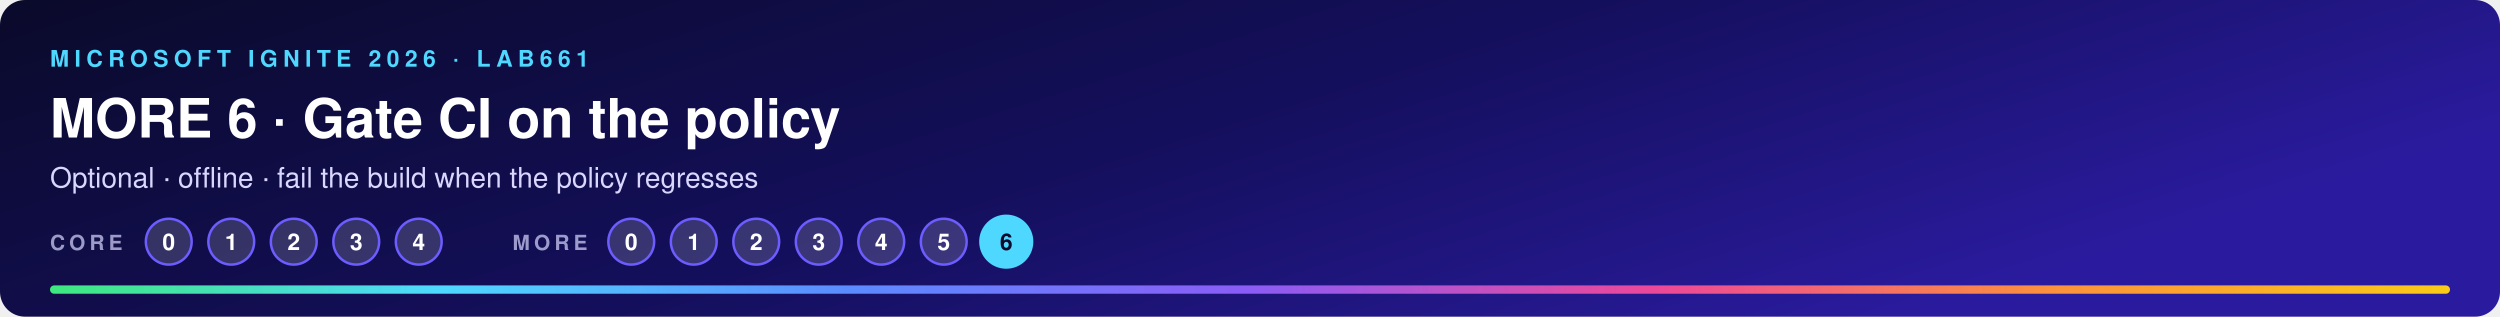
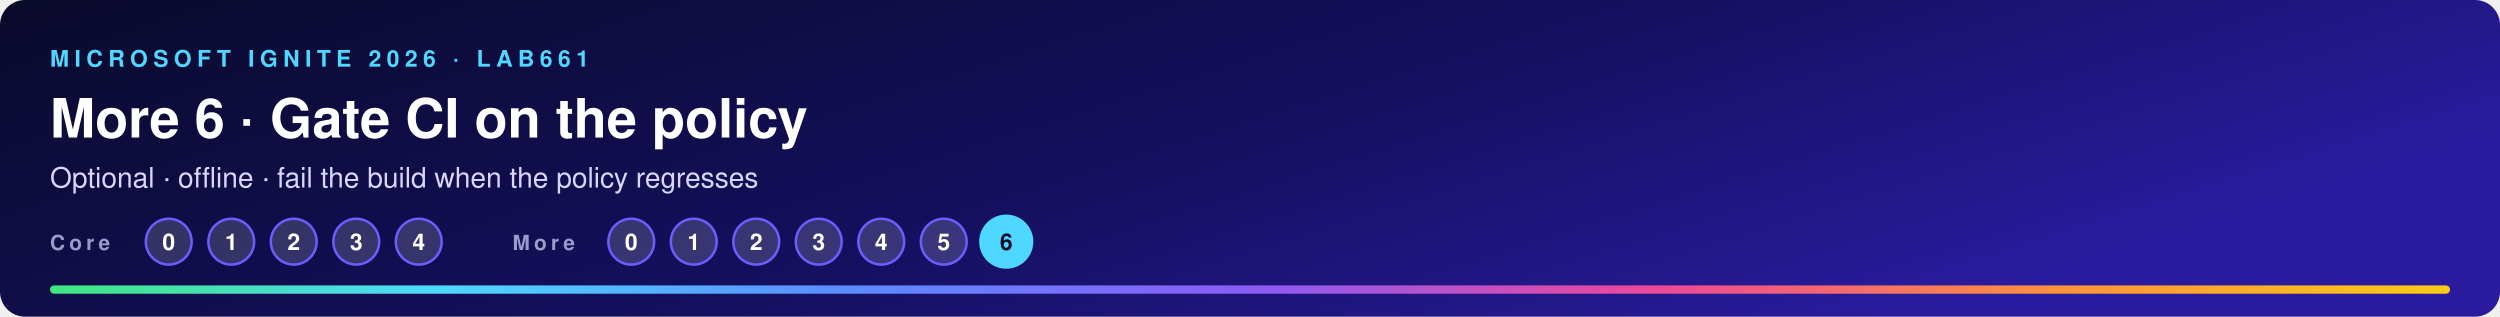
- <svg xmlns="http://www.w3.org/2000/svg" width="1200" height="152" viewBox="0 0 1200 152" role="img" aria-label="MORE 6 · Gate CI on the policy">
+ <svg xmlns="http://www.w3.org/2000/svg" width="1200" height="152" viewBox="0 0 1200 152" role="img" aria-label="More 6 · Gate CI on the policy">
  <defs>
    <linearGradient id="bg" x1="0" y1="0" x2="1" y2="0.4">
      <stop offset="0" stop-color="#0a0a2a" />
      <stop offset="0.55" stop-color="#140f5c" />
      <stop offset="1" stop-color="#2a1b9e" />
    </linearGradient>
    <linearGradient id="bar" x1="0" y1="0" x2="1" y2="0">
      <stop offset="0.000" stop-color="#3ee87a" />
      <stop offset="0.167" stop-color="#4fd8ff" />
      <stop offset="0.333" stop-color="#5b8cff" />
      <stop offset="0.500" stop-color="#8b5cf6" />
      <stop offset="0.667" stop-color="#ec4899" />
      <stop offset="0.833" stop-color="#fb923c" />
      <stop offset="1.000" stop-color="#facc15" />
    </linearGradient>
  </defs>
  <rect width="1200" height="152" rx="12" fill="url(#bg)" />
  <text x="24" y="32" font-family="Segoe UI, Helvetica Neue, Helvetica, Arial, sans-serif" font-size="11" font-weight="700" letter-spacing="2.6" fill="#4fd8ff">MICROSOFT IGNITE 2026  ·  LAB661</text>
-   <text x="24" y="66" font-family="Segoe UI, Helvetica Neue, Helvetica, Arial, sans-serif" font-size="26" font-weight="700" fill="#ffffff">MORE 6 · Gate CI on the policy</text>
+   <text x="24" y="66" font-family="Segoe UI, Helvetica Neue, Helvetica, Arial, sans-serif" font-size="26" font-weight="700" fill="#ffffff">More 6 · Gate CI on the policy</text>
  <text x="24" y="90" font-family="Segoe UI, Helvetica Neue, Helvetica, Arial, sans-serif" font-size="13.5" fill="#d9d6ff">Optional · offline · fail the build when the policy regresses</text>
-   <text x="24" y="120" font-family="Segoe UI, Helvetica Neue, Helvetica, Arial, sans-serif" font-size="10" font-weight="700" letter-spacing="2" fill="#d9d6ff" fill-opacity="0.7">CORE</text>
+   <text x="24" y="120" font-family="Segoe UI, Helvetica Neue, Helvetica, Arial, sans-serif" font-size="10" font-weight="700" letter-spacing="2" fill="#d9d6ff" fill-opacity="0.7">Core</text>
  <circle cx="81" cy="116" r="11" fill="#ffffff" fill-opacity="0.16" stroke="#6d5cff" stroke-width="1.2" />
  <text x="81" y="120" text-anchor="middle" font-family="Segoe UI, Helvetica Neue, Helvetica, Arial, sans-serif" font-size="11" font-weight="700" fill="#ffffff">0</text>
  <circle cx="111" cy="116" r="11" fill="#ffffff" fill-opacity="0.16" stroke="#6d5cff" stroke-width="1.2" />
  <text x="111" y="120" text-anchor="middle" font-family="Segoe UI, Helvetica Neue, Helvetica, Arial, sans-serif" font-size="11" font-weight="700" fill="#ffffff">1</text>
  <circle cx="141" cy="116" r="11" fill="#ffffff" fill-opacity="0.16" stroke="#6d5cff" stroke-width="1.2" />
  <text x="141" y="120" text-anchor="middle" font-family="Segoe UI, Helvetica Neue, Helvetica, Arial, sans-serif" font-size="11" font-weight="700" fill="#ffffff">2</text>
  <circle cx="171" cy="116" r="11" fill="#ffffff" fill-opacity="0.16" stroke="#6d5cff" stroke-width="1.2" />
  <text x="171" y="120" text-anchor="middle" font-family="Segoe UI, Helvetica Neue, Helvetica, Arial, sans-serif" font-size="11" font-weight="700" fill="#ffffff">3</text>
  <circle cx="201" cy="116" r="11" fill="#ffffff" fill-opacity="0.16" stroke="#6d5cff" stroke-width="1.2" />
  <text x="201" y="120" text-anchor="middle" font-family="Segoe UI, Helvetica Neue, Helvetica, Arial, sans-serif" font-size="11" font-weight="700" fill="#ffffff">4</text>
-   <text x="246" y="120" font-family="Segoe UI, Helvetica Neue, Helvetica, Arial, sans-serif" font-size="10" font-weight="700" letter-spacing="2" fill="#d9d6ff" fill-opacity="0.7">MORE</text>
+   <text x="246" y="120" font-family="Segoe UI, Helvetica Neue, Helvetica, Arial, sans-serif" font-size="10" font-weight="700" letter-spacing="2" fill="#d9d6ff" fill-opacity="0.7">More</text>
  <circle cx="303" cy="116" r="11" fill="#ffffff" fill-opacity="0.16" stroke="#6d5cff" stroke-width="1.2" />
  <text x="303" y="120" text-anchor="middle" font-family="Segoe UI, Helvetica Neue, Helvetica, Arial, sans-serif" font-size="11" font-weight="700" fill="#ffffff">0</text>
  <circle cx="333" cy="116" r="11" fill="#ffffff" fill-opacity="0.16" stroke="#6d5cff" stroke-width="1.2" />
  <text x="333" y="120" text-anchor="middle" font-family="Segoe UI, Helvetica Neue, Helvetica, Arial, sans-serif" font-size="11" font-weight="700" fill="#ffffff">1</text>
  <circle cx="363" cy="116" r="11" fill="#ffffff" fill-opacity="0.16" stroke="#6d5cff" stroke-width="1.2" />
  <text x="363" y="120" text-anchor="middle" font-family="Segoe UI, Helvetica Neue, Helvetica, Arial, sans-serif" font-size="11" font-weight="700" fill="#ffffff">2</text>
  <circle cx="393" cy="116" r="11" fill="#ffffff" fill-opacity="0.16" stroke="#6d5cff" stroke-width="1.2" />
  <text x="393" y="120" text-anchor="middle" font-family="Segoe UI, Helvetica Neue, Helvetica, Arial, sans-serif" font-size="11" font-weight="700" fill="#ffffff">3</text>
  <circle cx="423" cy="116" r="11" fill="#ffffff" fill-opacity="0.16" stroke="#6d5cff" stroke-width="1.2" />
  <text x="423" y="120" text-anchor="middle" font-family="Segoe UI, Helvetica Neue, Helvetica, Arial, sans-serif" font-size="11" font-weight="700" fill="#ffffff">4</text>
  <circle cx="453" cy="116" r="11" fill="#ffffff" fill-opacity="0.16" stroke="#6d5cff" stroke-width="1.2" />
  <text x="453" y="120" text-anchor="middle" font-family="Segoe UI, Helvetica Neue, Helvetica, Arial, sans-serif" font-size="11" font-weight="700" fill="#ffffff">5</text>
  <circle cx="483" cy="116" r="13" fill="#4fd8ff" />
  <text x="483" y="120" text-anchor="middle" font-family="Segoe UI, Helvetica Neue, Helvetica, Arial, sans-serif" font-size="11" font-weight="800" fill="#0b0a2e">6</text>
  <rect x="24" y="137" width="1152" height="4" rx="2" fill="url(#bar)" />
</svg>
